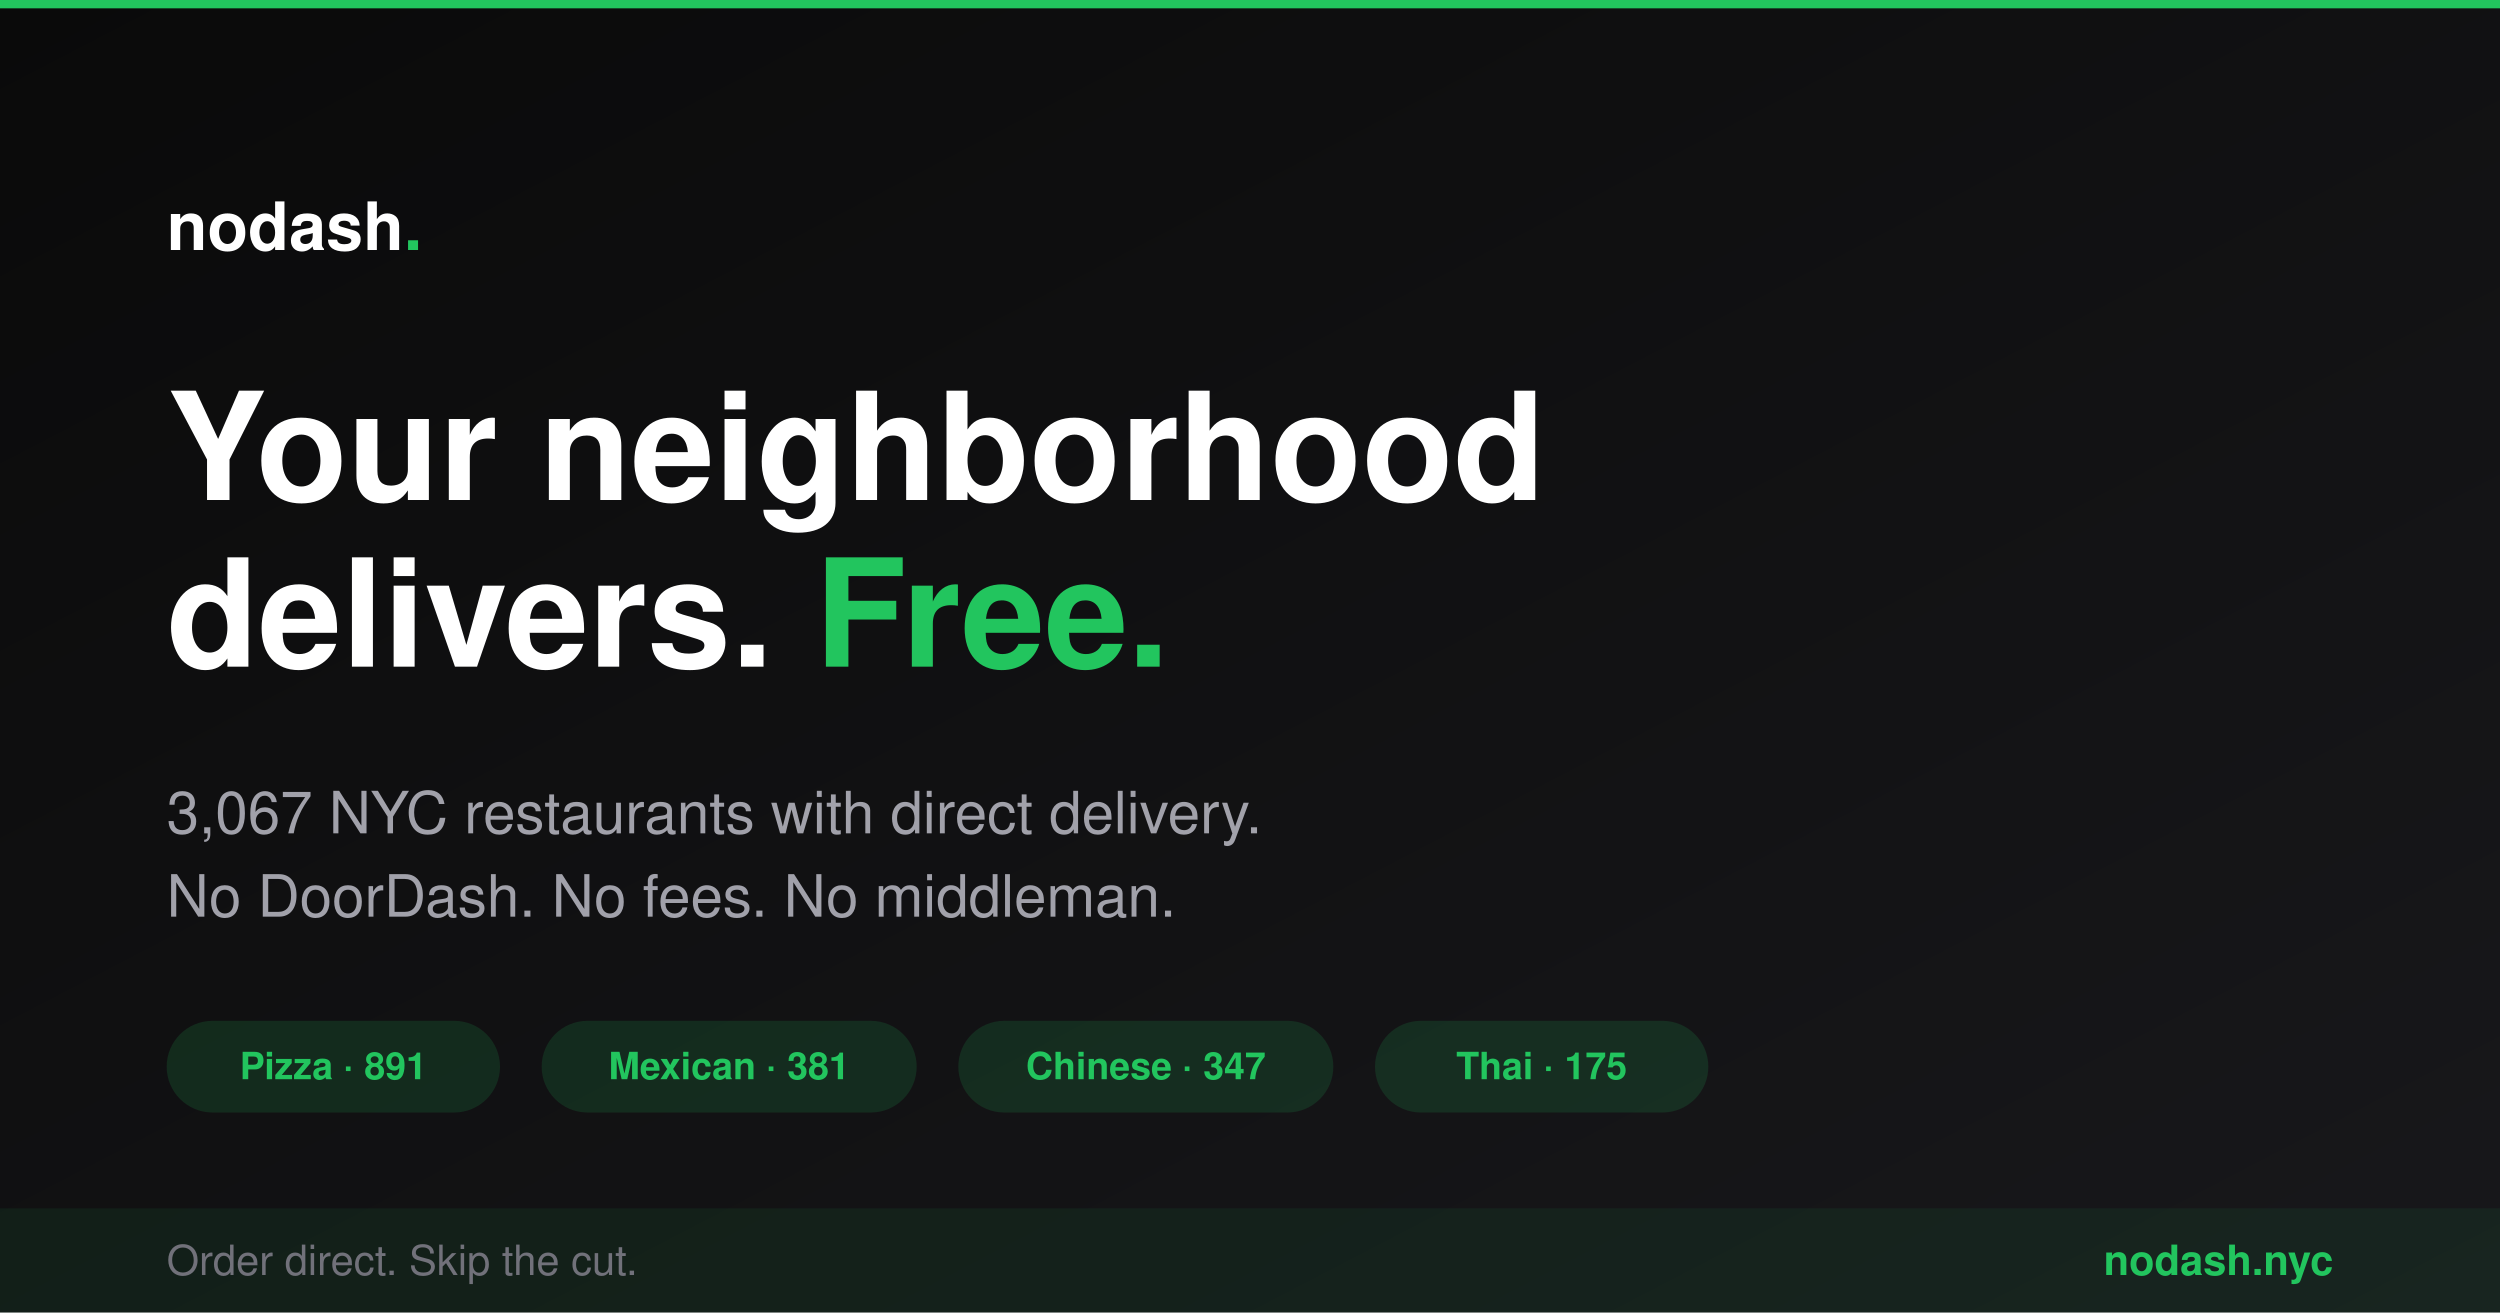
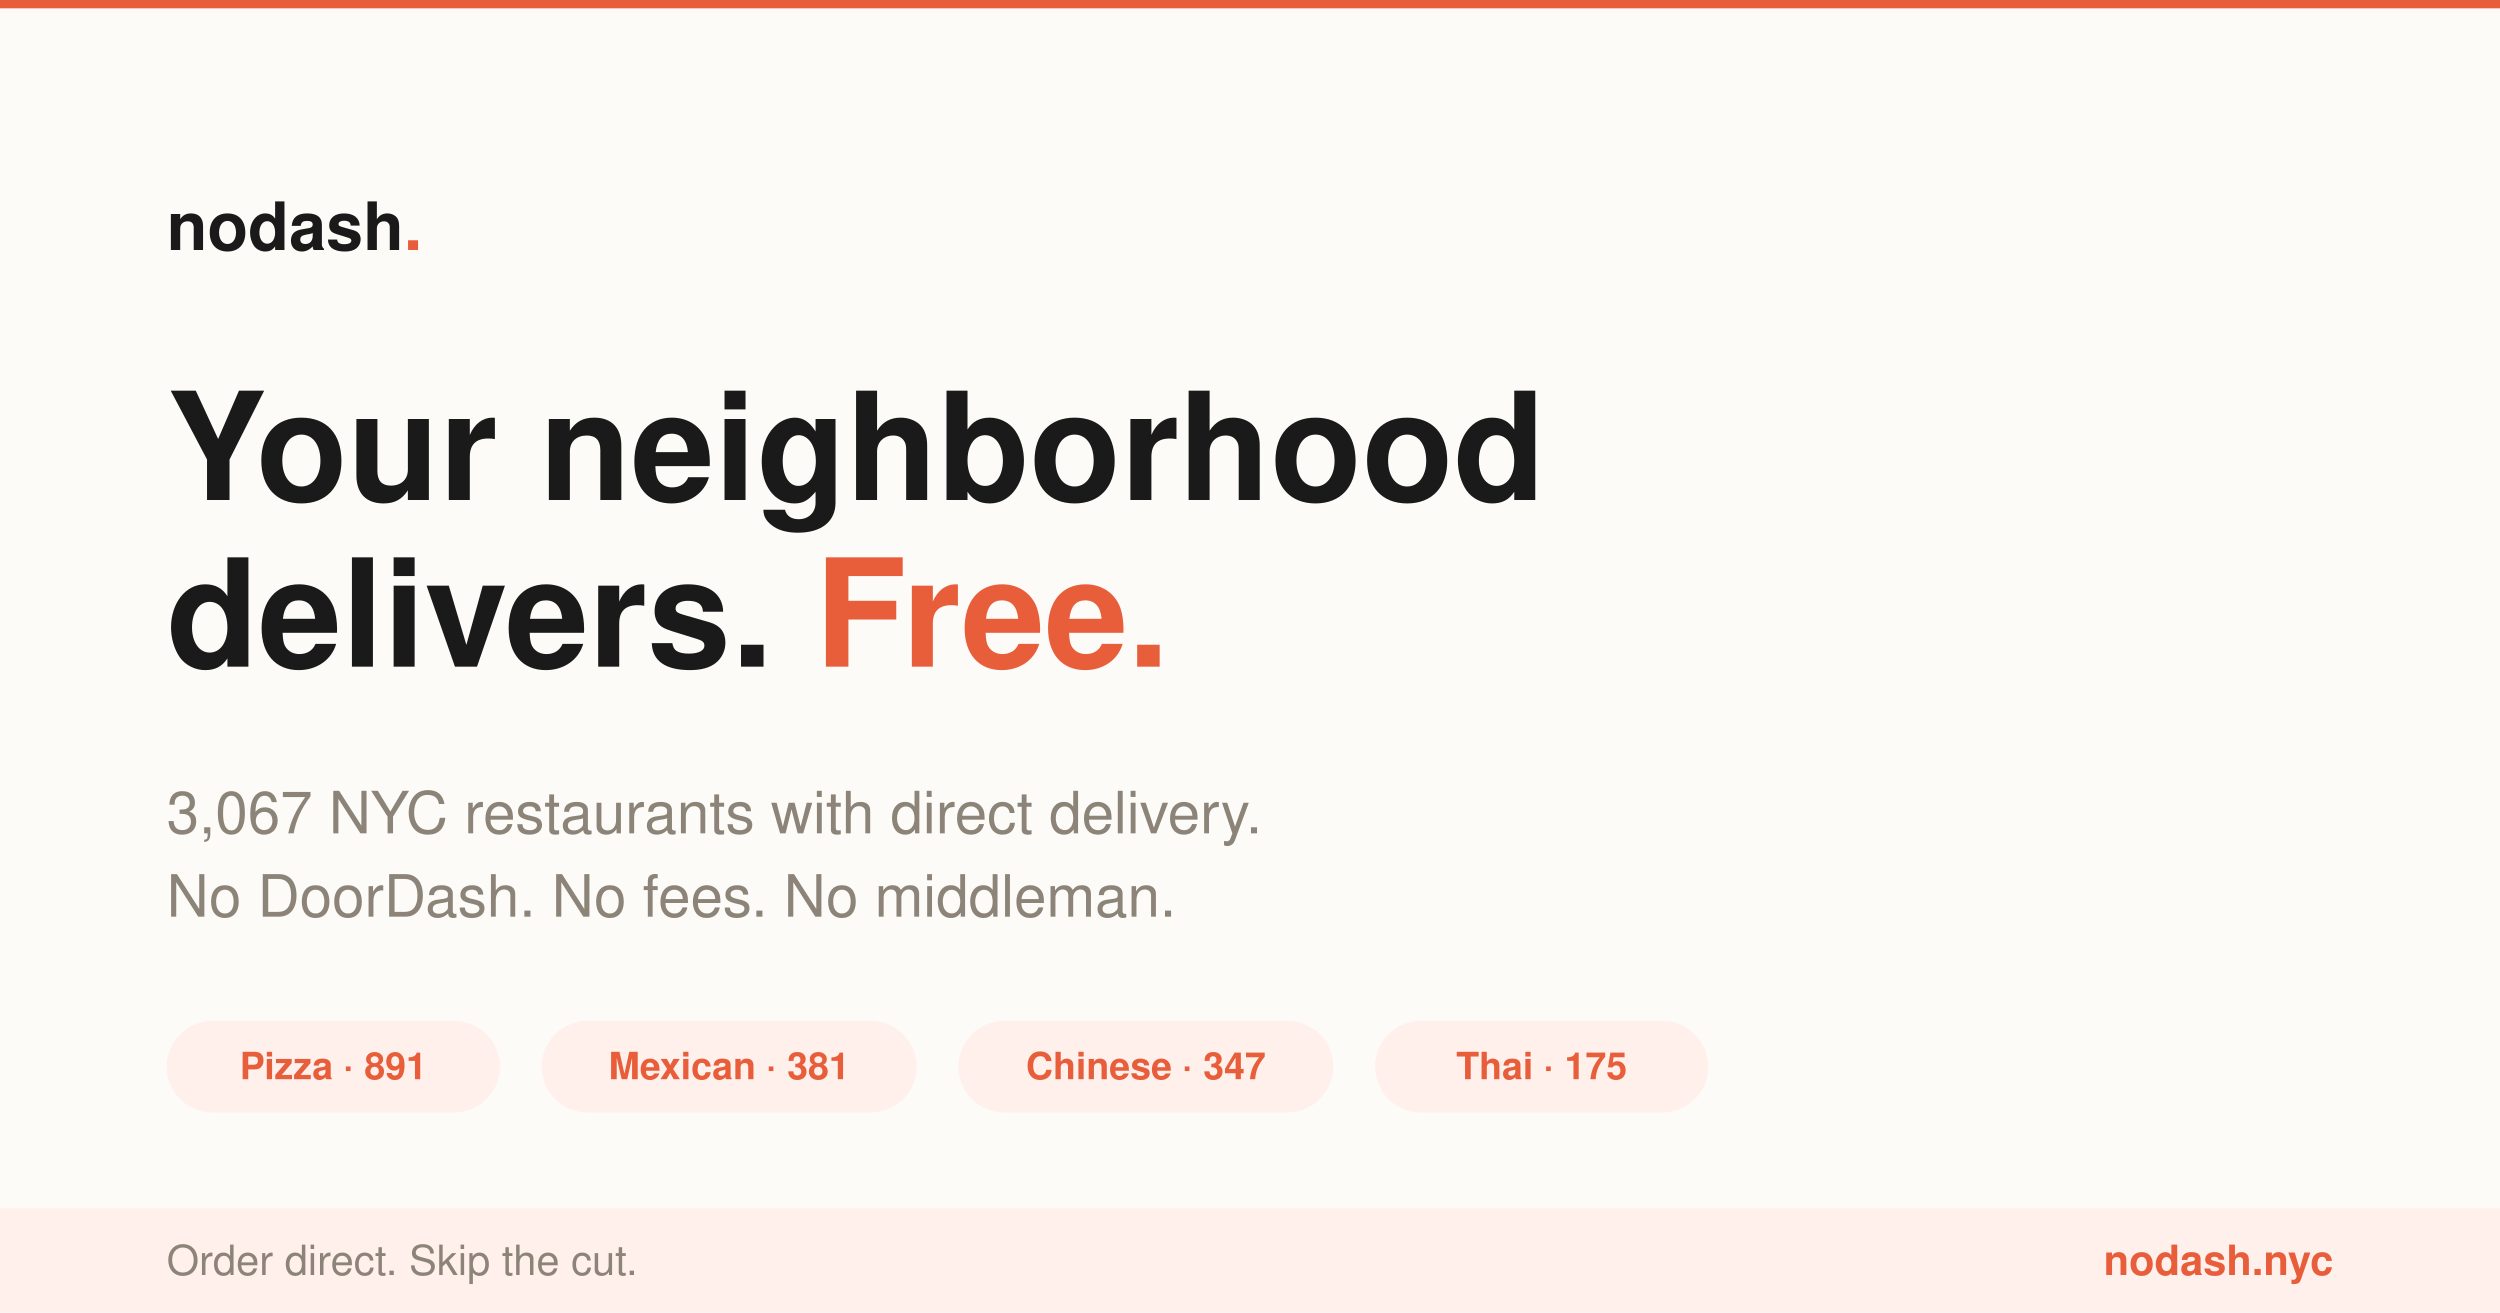
<svg xmlns="http://www.w3.org/2000/svg" width="1200" height="630">
-   <defs>
-     <linearGradient id="bg" x1="0%" y1="0%" x2="100%" y2="100%">
-       <stop offset="0%" style="stop-color:#0a0a0a" />
-       <stop offset="100%" style="stop-color:#18181b" />
-     </linearGradient>
-   </defs>
-   <rect width="1200" height="630" fill="url(#bg)" />
-   <rect x="0" y="0" width="1200" height="4" fill="#22c55e" />
-   <text x="80" y="120" font-family="system-ui, -apple-system, Helvetica, Arial, sans-serif" font-size="32" font-weight="bold" fill="white">nodash<tspan fill="#22c55e">.</tspan>
+   <rect width="1200" height="630" fill="#FDFBF7" />
+   <rect x="0" y="0" width="1200" height="4" fill="#E85D3A" />
+   <text x="80" y="120" font-family="system-ui, -apple-system, Helvetica, Arial, sans-serif" font-size="32" font-weight="bold" fill="#1a1a1a">nodash<tspan fill="#E85D3A">.</tspan>
  </text>
-   <text x="80" y="240" font-family="system-ui, -apple-system, Helvetica, Arial, sans-serif" font-size="72" font-weight="bold" fill="white">Your neighborhood</text>
-   <text x="80" y="320" font-family="system-ui, -apple-system, Helvetica, Arial, sans-serif" font-size="72" font-weight="bold" fill="white">delivers. <tspan fill="#22c55e">Free.</tspan>
+   <text x="80" y="240" font-family="system-ui, -apple-system, Helvetica, Arial, sans-serif" font-size="72" font-weight="bold" fill="#1a1a1a">Your neighborhood</text>
+   <text x="80" y="320" font-family="system-ui, -apple-system, Helvetica, Arial, sans-serif" font-size="72" font-weight="bold" fill="#1a1a1a">delivers. <tspan fill="#E85D3A">Free.</tspan>
  </text>
-   <text x="80" y="400" font-family="system-ui, -apple-system, Helvetica, Arial, sans-serif" font-size="28" fill="#a1a1aa">3,067 NYC restaurants with direct delivery.</text>
-   <text x="80" y="440" font-family="system-ui, -apple-system, Helvetica, Arial, sans-serif" font-size="28" fill="#a1a1aa">No DoorDash. No fees. No middleman.</text>
-   <rect x="80" y="490" width="160" height="44" rx="22" fill="#22c55e" fill-opacity="0.15" />
-   <text x="160" y="518" text-anchor="middle" font-family="system-ui, -apple-system, Helvetica, Arial, sans-serif" font-size="18" font-weight="600" fill="#22c55e">Pizza · 891</text>
-   <rect x="260" y="490" width="180" height="44" rx="22" fill="#22c55e" fill-opacity="0.15" />
-   <text x="350" y="518" text-anchor="middle" font-family="system-ui, -apple-system, Helvetica, Arial, sans-serif" font-size="18" font-weight="600" fill="#22c55e">Mexican · 381</text>
-   <rect x="460" y="490" width="180" height="44" rx="22" fill="#22c55e" fill-opacity="0.15" />
-   <text x="550" y="518" text-anchor="middle" font-family="system-ui, -apple-system, Helvetica, Arial, sans-serif" font-size="18" font-weight="600" fill="#22c55e">Chinese · 347</text>
-   <rect x="660" y="490" width="160" height="44" rx="22" fill="#22c55e" fill-opacity="0.15" />
-   <text x="740" y="518" text-anchor="middle" font-family="system-ui, -apple-system, Helvetica, Arial, sans-serif" font-size="18" font-weight="600" fill="#22c55e">Thai · 175</text>
-   <rect x="0" y="580" width="1200" height="50" fill="#22c55e" fill-opacity="0.08" />
-   <text x="80" y="612" font-family="system-ui, -apple-system, Helvetica, Arial, sans-serif" font-size="20" fill="#71717a">Order direct. Skip the cut.</text>
-   <text x="1120" y="612" text-anchor="end" font-family="system-ui, -apple-system, Helvetica, Arial, sans-serif" font-size="20" font-weight="600" fill="#22c55e">nodash.nyc</text>
+   <text x="80" y="400" font-family="system-ui, -apple-system, Helvetica, Arial, sans-serif" font-size="28" fill="#8C8478">3,067 NYC restaurants with direct delivery.</text>
+   <text x="80" y="440" font-family="system-ui, -apple-system, Helvetica, Arial, sans-serif" font-size="28" fill="#8C8478">No DoorDash. No fees. No middleman.</text>
+   <rect x="80" y="490" width="160" height="44" rx="22" fill="#FFF0EB" />
+   <text x="160" y="518" text-anchor="middle" font-family="system-ui, -apple-system, Helvetica, Arial, sans-serif" font-size="18" font-weight="600" fill="#E85D3A">Pizza · 891</text>
+   <rect x="260" y="490" width="180" height="44" rx="22" fill="#FFF0EB" />
+   <text x="350" y="518" text-anchor="middle" font-family="system-ui, -apple-system, Helvetica, Arial, sans-serif" font-size="18" font-weight="600" fill="#E85D3A">Mexican · 381</text>
+   <rect x="460" y="490" width="180" height="44" rx="22" fill="#FFF0EB" />
+   <text x="550" y="518" text-anchor="middle" font-family="system-ui, -apple-system, Helvetica, Arial, sans-serif" font-size="18" font-weight="600" fill="#E85D3A">Chinese · 347</text>
+   <rect x="660" y="490" width="160" height="44" rx="22" fill="#FFF0EB" />
+   <text x="740" y="518" text-anchor="middle" font-family="system-ui, -apple-system, Helvetica, Arial, sans-serif" font-size="18" font-weight="600" fill="#E85D3A">Thai · 175</text>
+   <rect x="0" y="580" width="1200" height="50" fill="#FFF0EB" />
+   <text x="80" y="612" font-family="system-ui, -apple-system, Helvetica, Arial, sans-serif" font-size="20" fill="#8C8478">Order direct. Skip the cut.</text>
+   <text x="1120" y="612" text-anchor="end" font-family="system-ui, -apple-system, Helvetica, Arial, sans-serif" font-size="20" font-weight="600" fill="#E85D3A">nodash.nyc</text>
</svg>
